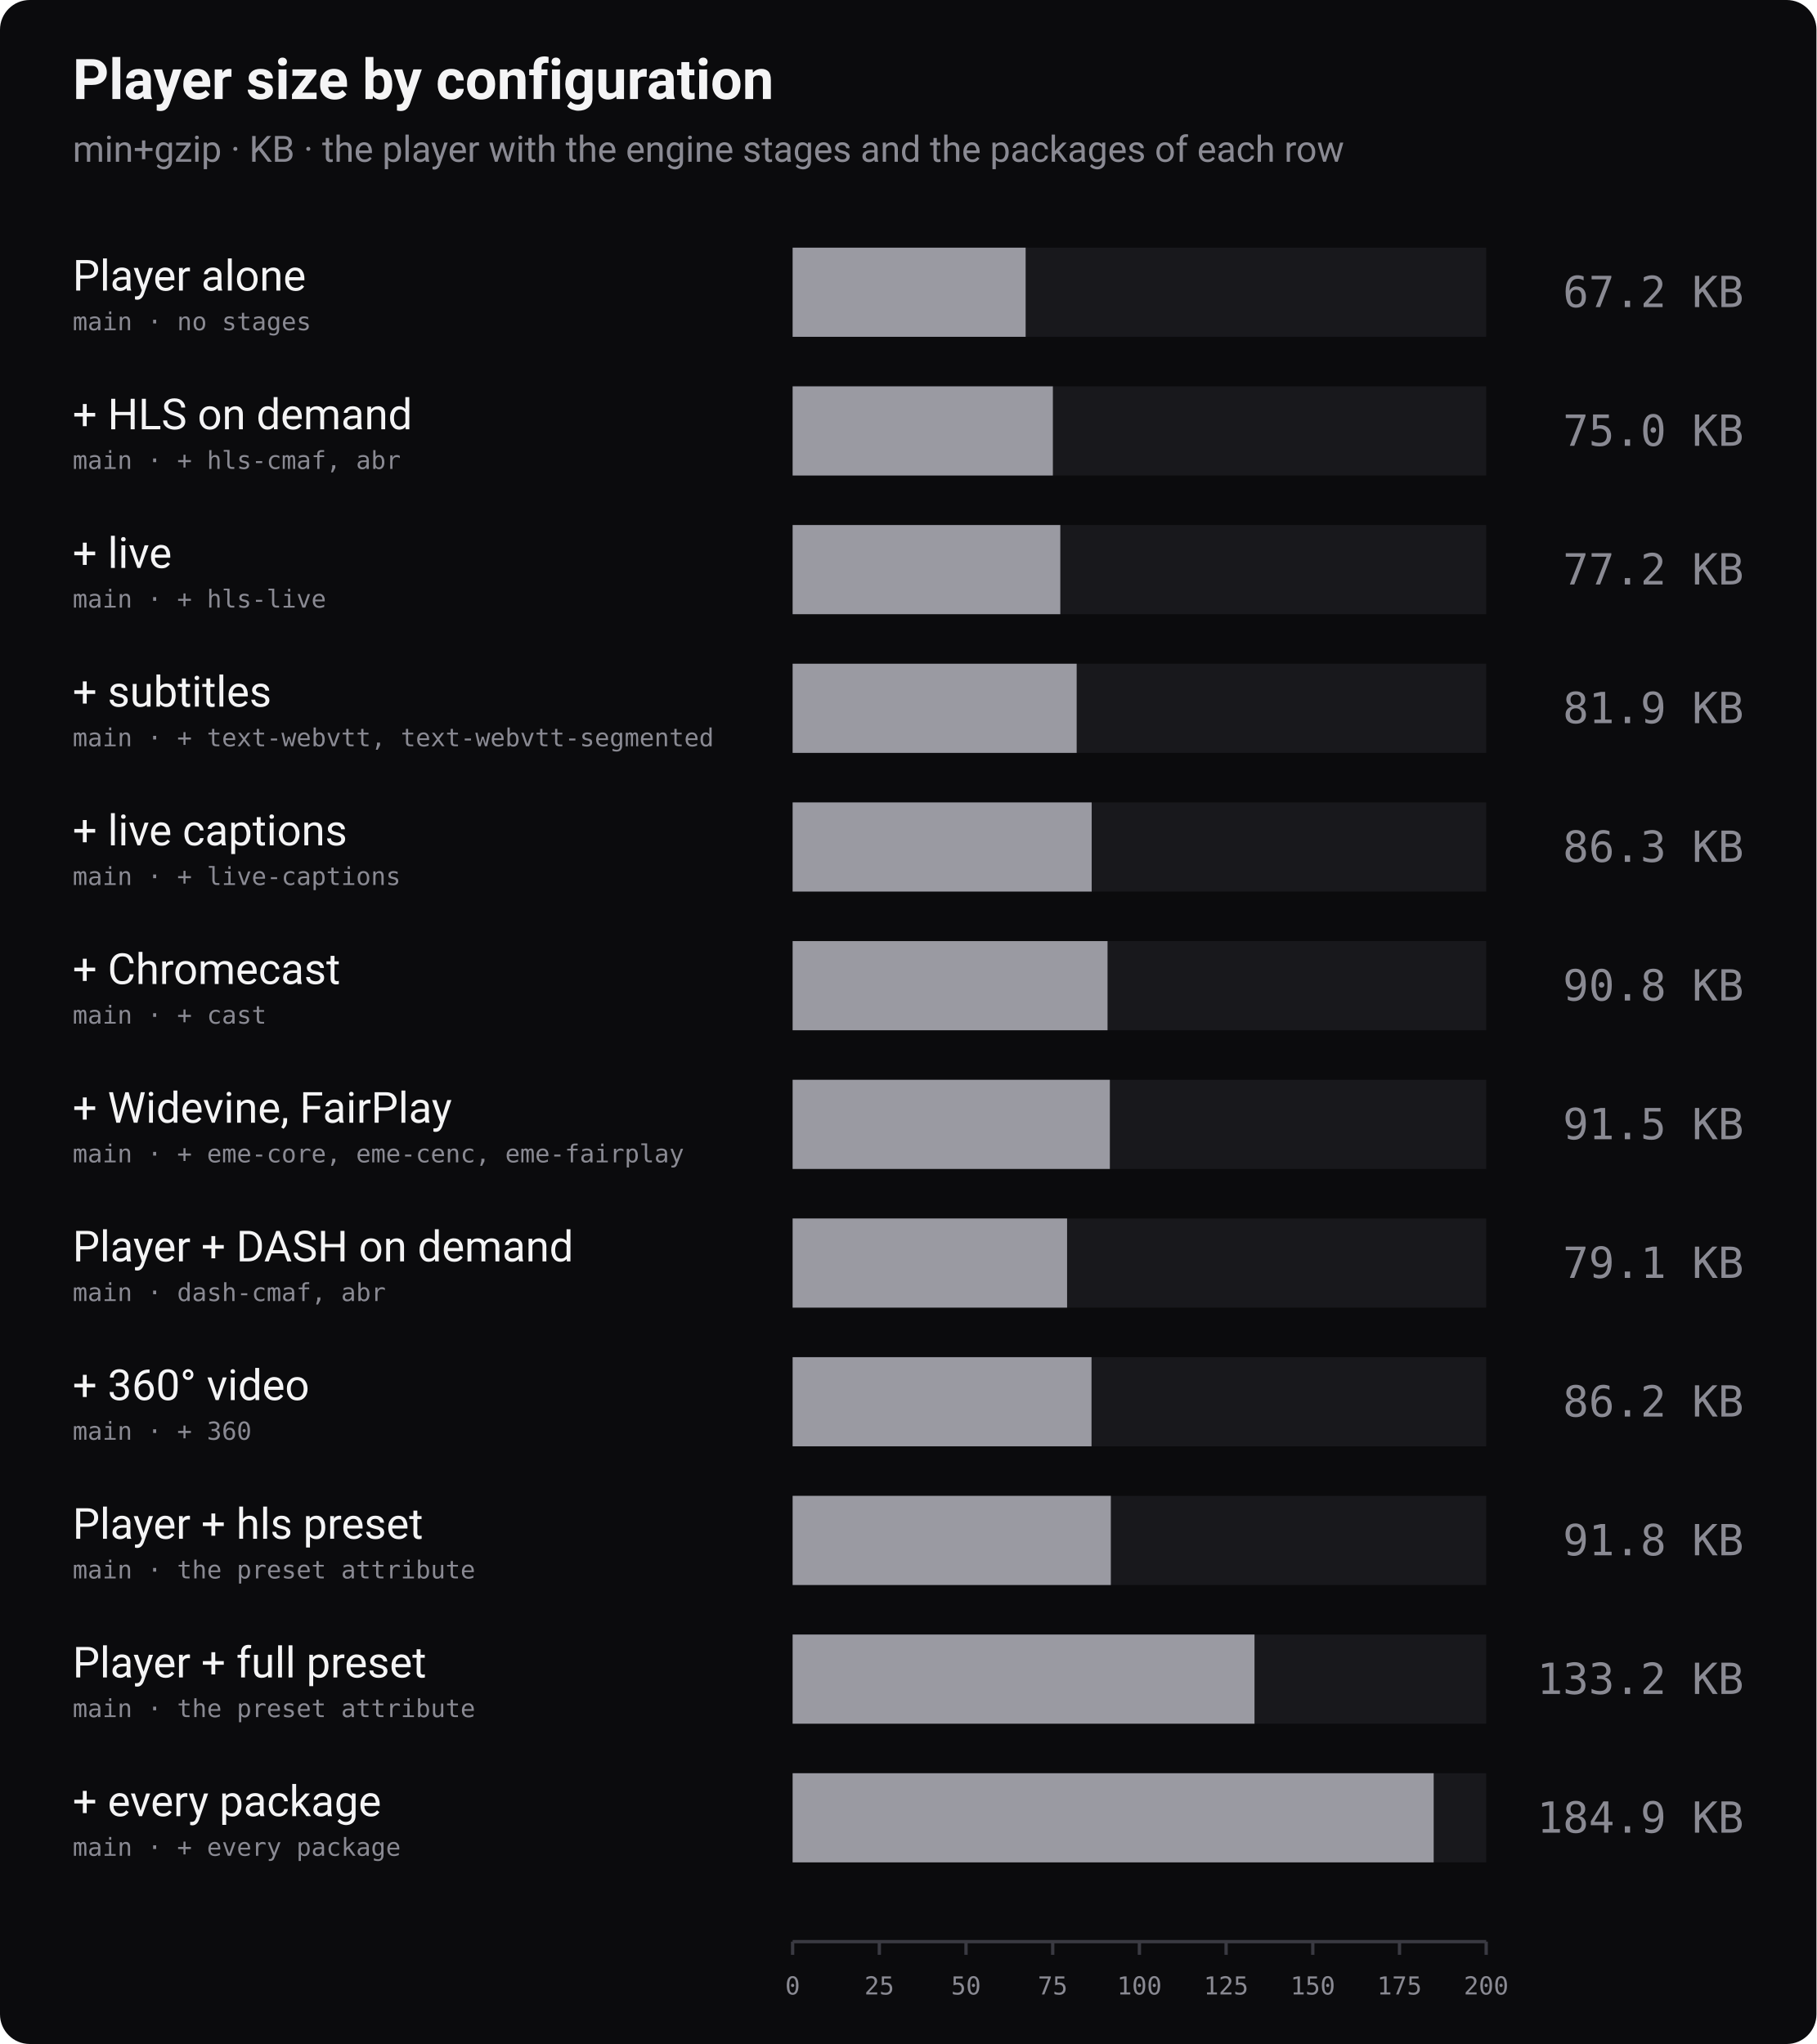
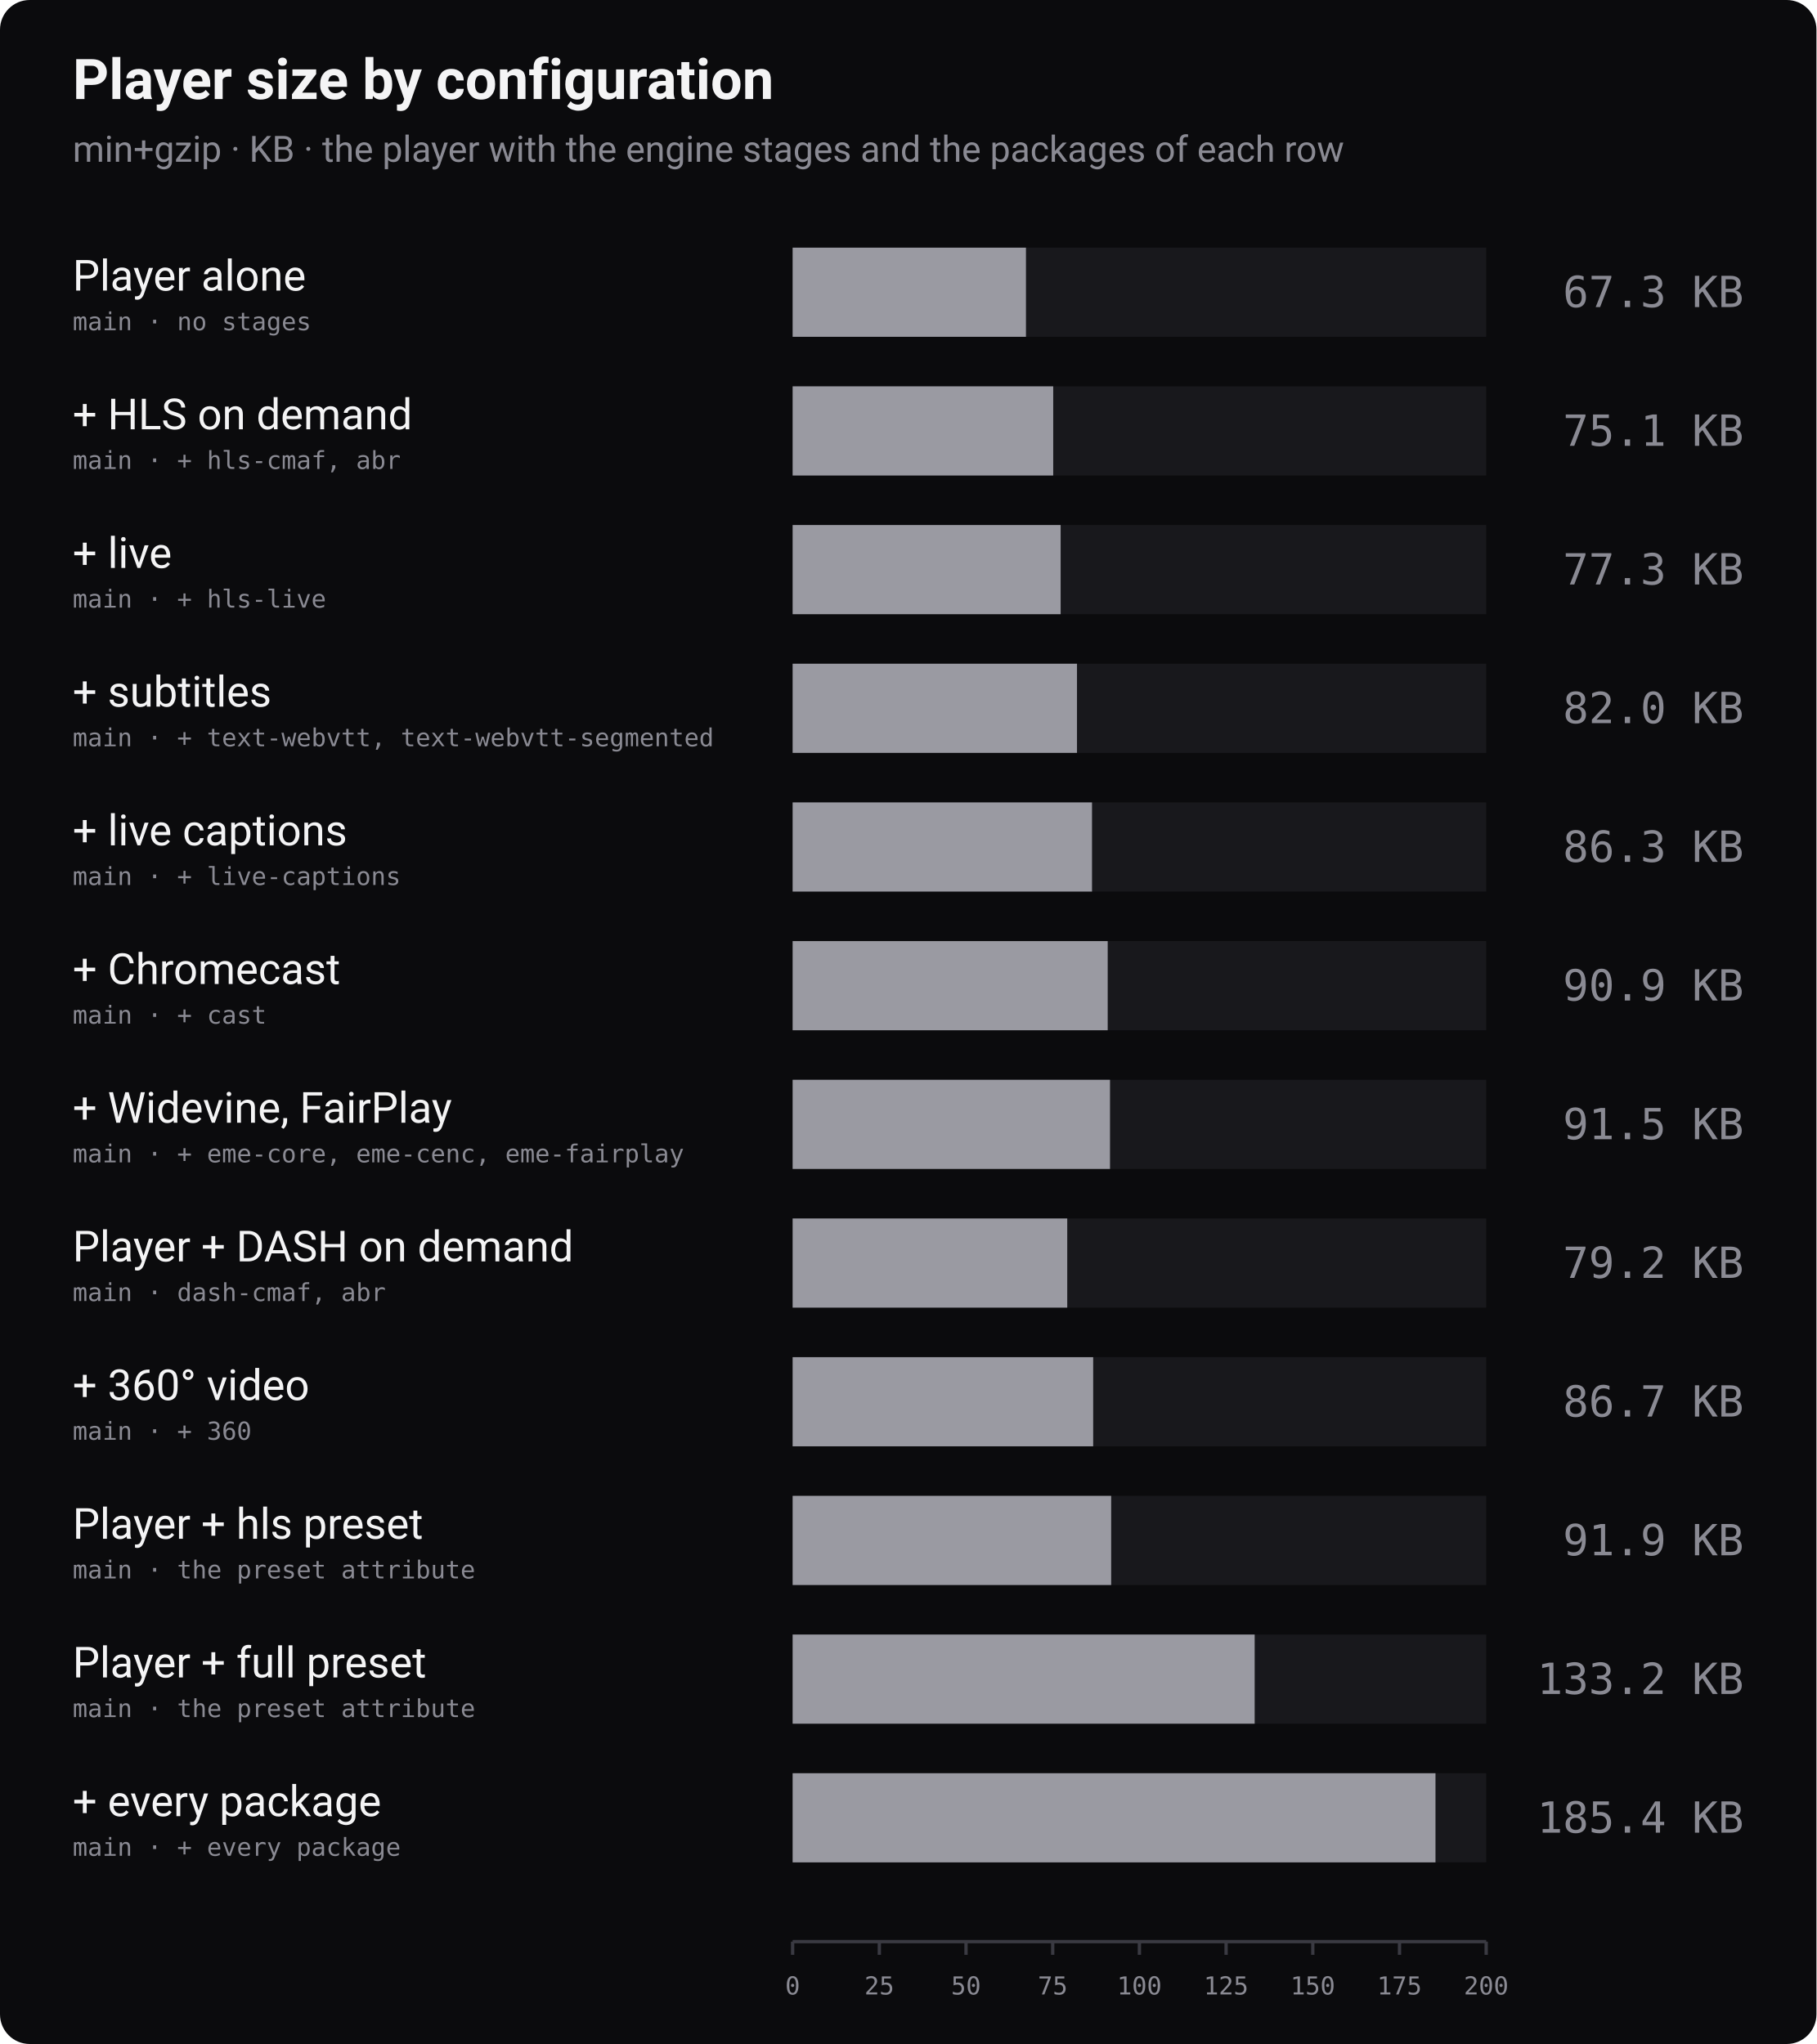
<svg xmlns="http://www.w3.org/2000/svg" width="1100" height="1238" viewBox="0 0 1100 1238" role="img" aria-label="Bundle size of the Mattebox player by the engine stages and packages it is configured with, min+gzip">
  <rect width="1100" height="1238" rx="18" fill="#0b0b0d" />
  <text x="44" y="60" font-family="-apple-system, 'Segoe UI', Roboto, Helvetica, Arial, sans-serif" font-size="34" font-weight="700" fill="#f4f4f5">Player size by configuration</text>
  <text x="44" y="98" font-family="-apple-system, 'Segoe UI', Roboto, Helvetica, Arial, sans-serif" font-size="22" fill="#8a8a93">min+gzip · KB · the player with the engine stages and the packages of each row</text>
  <text x="44" y="176" font-family="-apple-system, 'Segoe UI', Roboto, Helvetica, Arial, sans-serif" font-size="26" font-weight="400" fill="#f4f4f5">Player alone</text>
  <text x="44" y="200" font-family="ui-monospace, 'SF Mono', Menlo, Consolas, monospace" font-size="15" fill="#8a8a93">main · no stages</text>
  <rect x="480" y="150" width="420" height="54" fill="#18181c" />
-   <rect x="480" y="150" width="141.1" height="54" fill="#9a9aa2" />
-   <text x="1056" y="186" text-anchor="end" font-family="ui-monospace, 'SF Mono', Menlo, Consolas, monospace" font-size="26" font-weight="400" fill="#8a8a93">67.2 KB</text>
+   <rect x="480" y="150" width="141.3" height="54" fill="#9a9aa2" />
+   <text x="1056" y="186" text-anchor="end" font-family="ui-monospace, 'SF Mono', Menlo, Consolas, monospace" font-size="26" font-weight="400" fill="#8a8a93">67.3 KB</text>
  <text x="44" y="260" font-family="-apple-system, 'Segoe UI', Roboto, Helvetica, Arial, sans-serif" font-size="26" font-weight="400" fill="#f4f4f5">+ HLS on demand</text>
  <text x="44" y="284" font-family="ui-monospace, 'SF Mono', Menlo, Consolas, monospace" font-size="15" fill="#8a8a93">main · + hls-cmaf, abr</text>
  <rect x="480" y="234" width="420" height="54" fill="#18181c" />
-   <rect x="480" y="234" width="157.6" height="54" fill="#9a9aa2" />
-   <text x="1056" y="270" text-anchor="end" font-family="ui-monospace, 'SF Mono', Menlo, Consolas, monospace" font-size="26" font-weight="400" fill="#8a8a93">75.0 KB</text>
+   <rect x="480" y="234" width="157.8" height="54" fill="#9a9aa2" />
+   <text x="1056" y="270" text-anchor="end" font-family="ui-monospace, 'SF Mono', Menlo, Consolas, monospace" font-size="26" font-weight="400" fill="#8a8a93">75.1 KB</text>
  <text x="44" y="344" font-family="-apple-system, 'Segoe UI', Roboto, Helvetica, Arial, sans-serif" font-size="26" font-weight="400" fill="#f4f4f5">+ live</text>
  <text x="44" y="368" font-family="ui-monospace, 'SF Mono', Menlo, Consolas, monospace" font-size="15" fill="#8a8a93">main · + hls-live</text>
  <rect x="480" y="318" width="420" height="54" fill="#18181c" />
-   <rect x="480" y="318" width="162.1" height="54" fill="#9a9aa2" />
-   <text x="1056" y="354" text-anchor="end" font-family="ui-monospace, 'SF Mono', Menlo, Consolas, monospace" font-size="26" font-weight="400" fill="#8a8a93">77.2 KB</text>
+   <rect x="480" y="318" width="162.3" height="54" fill="#9a9aa2" />
+   <text x="1056" y="354" text-anchor="end" font-family="ui-monospace, 'SF Mono', Menlo, Consolas, monospace" font-size="26" font-weight="400" fill="#8a8a93">77.3 KB</text>
  <text x="44" y="428" font-family="-apple-system, 'Segoe UI', Roboto, Helvetica, Arial, sans-serif" font-size="26" font-weight="400" fill="#f4f4f5">+ subtitles</text>
  <text x="44" y="452" font-family="ui-monospace, 'SF Mono', Menlo, Consolas, monospace" font-size="15" fill="#8a8a93">main · + text-webvtt, text-webvtt-segmented</text>
  <rect x="480" y="402" width="420" height="54" fill="#18181c" />
-   <rect x="480" y="402" width="172.0" height="54" fill="#9a9aa2" />
-   <text x="1056" y="438" text-anchor="end" font-family="ui-monospace, 'SF Mono', Menlo, Consolas, monospace" font-size="26" font-weight="400" fill="#8a8a93">81.9 KB</text>
+   <rect x="480" y="402" width="172.2" height="54" fill="#9a9aa2" />
+   <text x="1056" y="438" text-anchor="end" font-family="ui-monospace, 'SF Mono', Menlo, Consolas, monospace" font-size="26" font-weight="400" fill="#8a8a93">82.0 KB</text>
  <text x="44" y="512" font-family="-apple-system, 'Segoe UI', Roboto, Helvetica, Arial, sans-serif" font-size="26" font-weight="400" fill="#f4f4f5">+ live captions</text>
  <text x="44" y="536" font-family="ui-monospace, 'SF Mono', Menlo, Consolas, monospace" font-size="15" fill="#8a8a93">main · + live-captions</text>
  <rect x="480" y="486" width="420" height="54" fill="#18181c" />
-   <rect x="480" y="486" width="181.1" height="54" fill="#9a9aa2" />
+   <rect x="480" y="486" width="181.3" height="54" fill="#9a9aa2" />
  <text x="1056" y="522" text-anchor="end" font-family="ui-monospace, 'SF Mono', Menlo, Consolas, monospace" font-size="26" font-weight="400" fill="#8a8a93">86.3 KB</text>
  <text x="44" y="596" font-family="-apple-system, 'Segoe UI', Roboto, Helvetica, Arial, sans-serif" font-size="26" font-weight="400" fill="#f4f4f5">+ Chromecast</text>
  <text x="44" y="620" font-family="ui-monospace, 'SF Mono', Menlo, Consolas, monospace" font-size="15" fill="#8a8a93">main · + cast</text>
  <rect x="480" y="570" width="420" height="54" fill="#18181c" />
-   <rect x="480" y="570" width="190.7" height="54" fill="#9a9aa2" />
-   <text x="1056" y="606" text-anchor="end" font-family="ui-monospace, 'SF Mono', Menlo, Consolas, monospace" font-size="26" font-weight="400" fill="#8a8a93">90.8 KB</text>
+   <rect x="480" y="570" width="190.8" height="54" fill="#9a9aa2" />
+   <text x="1056" y="606" text-anchor="end" font-family="ui-monospace, 'SF Mono', Menlo, Consolas, monospace" font-size="26" font-weight="400" fill="#8a8a93">90.9 KB</text>
  <text x="44" y="680" font-family="-apple-system, 'Segoe UI', Roboto, Helvetica, Arial, sans-serif" font-size="26" font-weight="400" fill="#f4f4f5">+ Widevine, FairPlay</text>
  <text x="44" y="704" font-family="ui-monospace, 'SF Mono', Menlo, Consolas, monospace" font-size="15" fill="#8a8a93">main · + eme-core, eme-cenc, eme-fairplay</text>
  <rect x="480" y="654" width="420" height="54" fill="#18181c" />
-   <rect x="480" y="654" width="192.1" height="54" fill="#9a9aa2" />
+   <rect x="480" y="654" width="192.2" height="54" fill="#9a9aa2" />
  <text x="1056" y="690" text-anchor="end" font-family="ui-monospace, 'SF Mono', Menlo, Consolas, monospace" font-size="26" font-weight="400" fill="#8a8a93">91.5 KB</text>
  <text x="44" y="764" font-family="-apple-system, 'Segoe UI', Roboto, Helvetica, Arial, sans-serif" font-size="26" font-weight="400" fill="#f4f4f5">Player + DASH on demand</text>
  <text x="44" y="788" font-family="ui-monospace, 'SF Mono', Menlo, Consolas, monospace" font-size="15" fill="#8a8a93">main · dash-cmaf, abr</text>
  <rect x="480" y="738" width="420" height="54" fill="#18181c" />
-   <rect x="480" y="738" width="166.2" height="54" fill="#9a9aa2" />
-   <text x="1056" y="774" text-anchor="end" font-family="ui-monospace, 'SF Mono', Menlo, Consolas, monospace" font-size="26" font-weight="400" fill="#8a8a93">79.1 KB</text>
+   <rect x="480" y="738" width="166.3" height="54" fill="#9a9aa2" />
+   <text x="1056" y="774" text-anchor="end" font-family="ui-monospace, 'SF Mono', Menlo, Consolas, monospace" font-size="26" font-weight="400" fill="#8a8a93">79.2 KB</text>
  <text x="44" y="848" font-family="-apple-system, 'Segoe UI', Roboto, Helvetica, Arial, sans-serif" font-size="26" font-weight="400" fill="#f4f4f5">+ 360° video</text>
  <text x="44" y="872" font-family="ui-monospace, 'SF Mono', Menlo, Consolas, monospace" font-size="15" fill="#8a8a93">main · + 360</text>
  <rect x="480" y="822" width="420" height="54" fill="#18181c" />
-   <rect x="480" y="822" width="181.0" height="54" fill="#9a9aa2" />
-   <text x="1056" y="858" text-anchor="end" font-family="ui-monospace, 'SF Mono', Menlo, Consolas, monospace" font-size="26" font-weight="400" fill="#8a8a93">86.2 KB</text>
+   <rect x="480" y="822" width="182.0" height="54" fill="#9a9aa2" />
+   <text x="1056" y="858" text-anchor="end" font-family="ui-monospace, 'SF Mono', Menlo, Consolas, monospace" font-size="26" font-weight="400" fill="#8a8a93">86.7 KB</text>
  <text x="44" y="932" font-family="-apple-system, 'Segoe UI', Roboto, Helvetica, Arial, sans-serif" font-size="26" font-weight="400" fill="#f4f4f5">Player + hls preset</text>
  <text x="44" y="956" font-family="ui-monospace, 'SF Mono', Menlo, Consolas, monospace" font-size="15" fill="#8a8a93">main · the preset attribute</text>
  <rect x="480" y="906" width="420" height="54" fill="#18181c" />
-   <rect x="480" y="906" width="192.7" height="54" fill="#9a9aa2" />
-   <text x="1056" y="942" text-anchor="end" font-family="ui-monospace, 'SF Mono', Menlo, Consolas, monospace" font-size="26" font-weight="400" fill="#8a8a93">91.8 KB</text>
+   <rect x="480" y="906" width="192.9" height="54" fill="#9a9aa2" />
+   <text x="1056" y="942" text-anchor="end" font-family="ui-monospace, 'SF Mono', Menlo, Consolas, monospace" font-size="26" font-weight="400" fill="#8a8a93">91.9 KB</text>
  <text x="44" y="1016" font-family="-apple-system, 'Segoe UI', Roboto, Helvetica, Arial, sans-serif" font-size="26" font-weight="400" fill="#f4f4f5">Player + full preset</text>
  <text x="44" y="1040" font-family="ui-monospace, 'SF Mono', Menlo, Consolas, monospace" font-size="15" fill="#8a8a93">main · the preset attribute</text>
  <rect x="480" y="990" width="420" height="54" fill="#18181c" />
-   <rect x="480" y="990" width="279.7" height="54" fill="#9a9aa2" />
+   <rect x="480" y="990" width="279.8" height="54" fill="#9a9aa2" />
  <text x="1056" y="1026" text-anchor="end" font-family="ui-monospace, 'SF Mono', Menlo, Consolas, monospace" font-size="26" font-weight="400" fill="#8a8a93">133.2 KB</text>
  <text x="44" y="1100" font-family="-apple-system, 'Segoe UI', Roboto, Helvetica, Arial, sans-serif" font-size="26" font-weight="400" fill="#f4f4f5">+ every package</text>
  <text x="44" y="1124" font-family="ui-monospace, 'SF Mono', Menlo, Consolas, monospace" font-size="15" fill="#8a8a93">main · + every package</text>
  <rect x="480" y="1074" width="420" height="54" fill="#18181c" />
-   <rect x="480" y="1074" width="388.2" height="54" fill="#9a9aa2" />
-   <text x="1056" y="1110" text-anchor="end" font-family="ui-monospace, 'SF Mono', Menlo, Consolas, monospace" font-size="26" font-weight="400" fill="#8a8a93">184.9 KB</text>
+   <rect x="480" y="1074" width="389.3" height="54" fill="#9a9aa2" />
+   <text x="1056" y="1110" text-anchor="end" font-family="ui-monospace, 'SF Mono', Menlo, Consolas, monospace" font-size="26" font-weight="400" fill="#8a8a93">185.4 KB</text>
  <line x1="480" y1="1176" x2="900" y2="1176" stroke="#3a3a42" stroke-width="2" />
  <line x1="480.0" y1="1176" x2="480.0" y2="1184" stroke="#3a3a42" stroke-width="2" />
  <text x="480.0" y="1208" text-anchor="middle" font-family="ui-monospace, 'SF Mono', Menlo, Consolas, monospace" font-size="15" fill="#8a8a93">0</text>
  <line x1="532.5" y1="1176" x2="532.5" y2="1184" stroke="#3a3a42" stroke-width="2" />
  <text x="532.5" y="1208" text-anchor="middle" font-family="ui-monospace, 'SF Mono', Menlo, Consolas, monospace" font-size="15" fill="#8a8a93">25</text>
  <line x1="585.0" y1="1176" x2="585.0" y2="1184" stroke="#3a3a42" stroke-width="2" />
  <text x="585.0" y="1208" text-anchor="middle" font-family="ui-monospace, 'SF Mono', Menlo, Consolas, monospace" font-size="15" fill="#8a8a93">50</text>
  <line x1="637.5" y1="1176" x2="637.5" y2="1184" stroke="#3a3a42" stroke-width="2" />
  <text x="637.5" y="1208" text-anchor="middle" font-family="ui-monospace, 'SF Mono', Menlo, Consolas, monospace" font-size="15" fill="#8a8a93">75</text>
  <line x1="690.0" y1="1176" x2="690.0" y2="1184" stroke="#3a3a42" stroke-width="2" />
  <text x="690.0" y="1208" text-anchor="middle" font-family="ui-monospace, 'SF Mono', Menlo, Consolas, monospace" font-size="15" fill="#8a8a93">100</text>
  <line x1="742.5" y1="1176" x2="742.5" y2="1184" stroke="#3a3a42" stroke-width="2" />
  <text x="742.5" y="1208" text-anchor="middle" font-family="ui-monospace, 'SF Mono', Menlo, Consolas, monospace" font-size="15" fill="#8a8a93">125</text>
  <line x1="795.0" y1="1176" x2="795.0" y2="1184" stroke="#3a3a42" stroke-width="2" />
  <text x="795.0" y="1208" text-anchor="middle" font-family="ui-monospace, 'SF Mono', Menlo, Consolas, monospace" font-size="15" fill="#8a8a93">150</text>
  <line x1="847.5" y1="1176" x2="847.5" y2="1184" stroke="#3a3a42" stroke-width="2" />
  <text x="847.5" y="1208" text-anchor="middle" font-family="ui-monospace, 'SF Mono', Menlo, Consolas, monospace" font-size="15" fill="#8a8a93">175</text>
  <line x1="900.0" y1="1176" x2="900.0" y2="1184" stroke="#3a3a42" stroke-width="2" />
  <text x="900.0" y="1208" text-anchor="middle" font-family="ui-monospace, 'SF Mono', Menlo, Consolas, monospace" font-size="15" fill="#8a8a93">200</text>
</svg>
